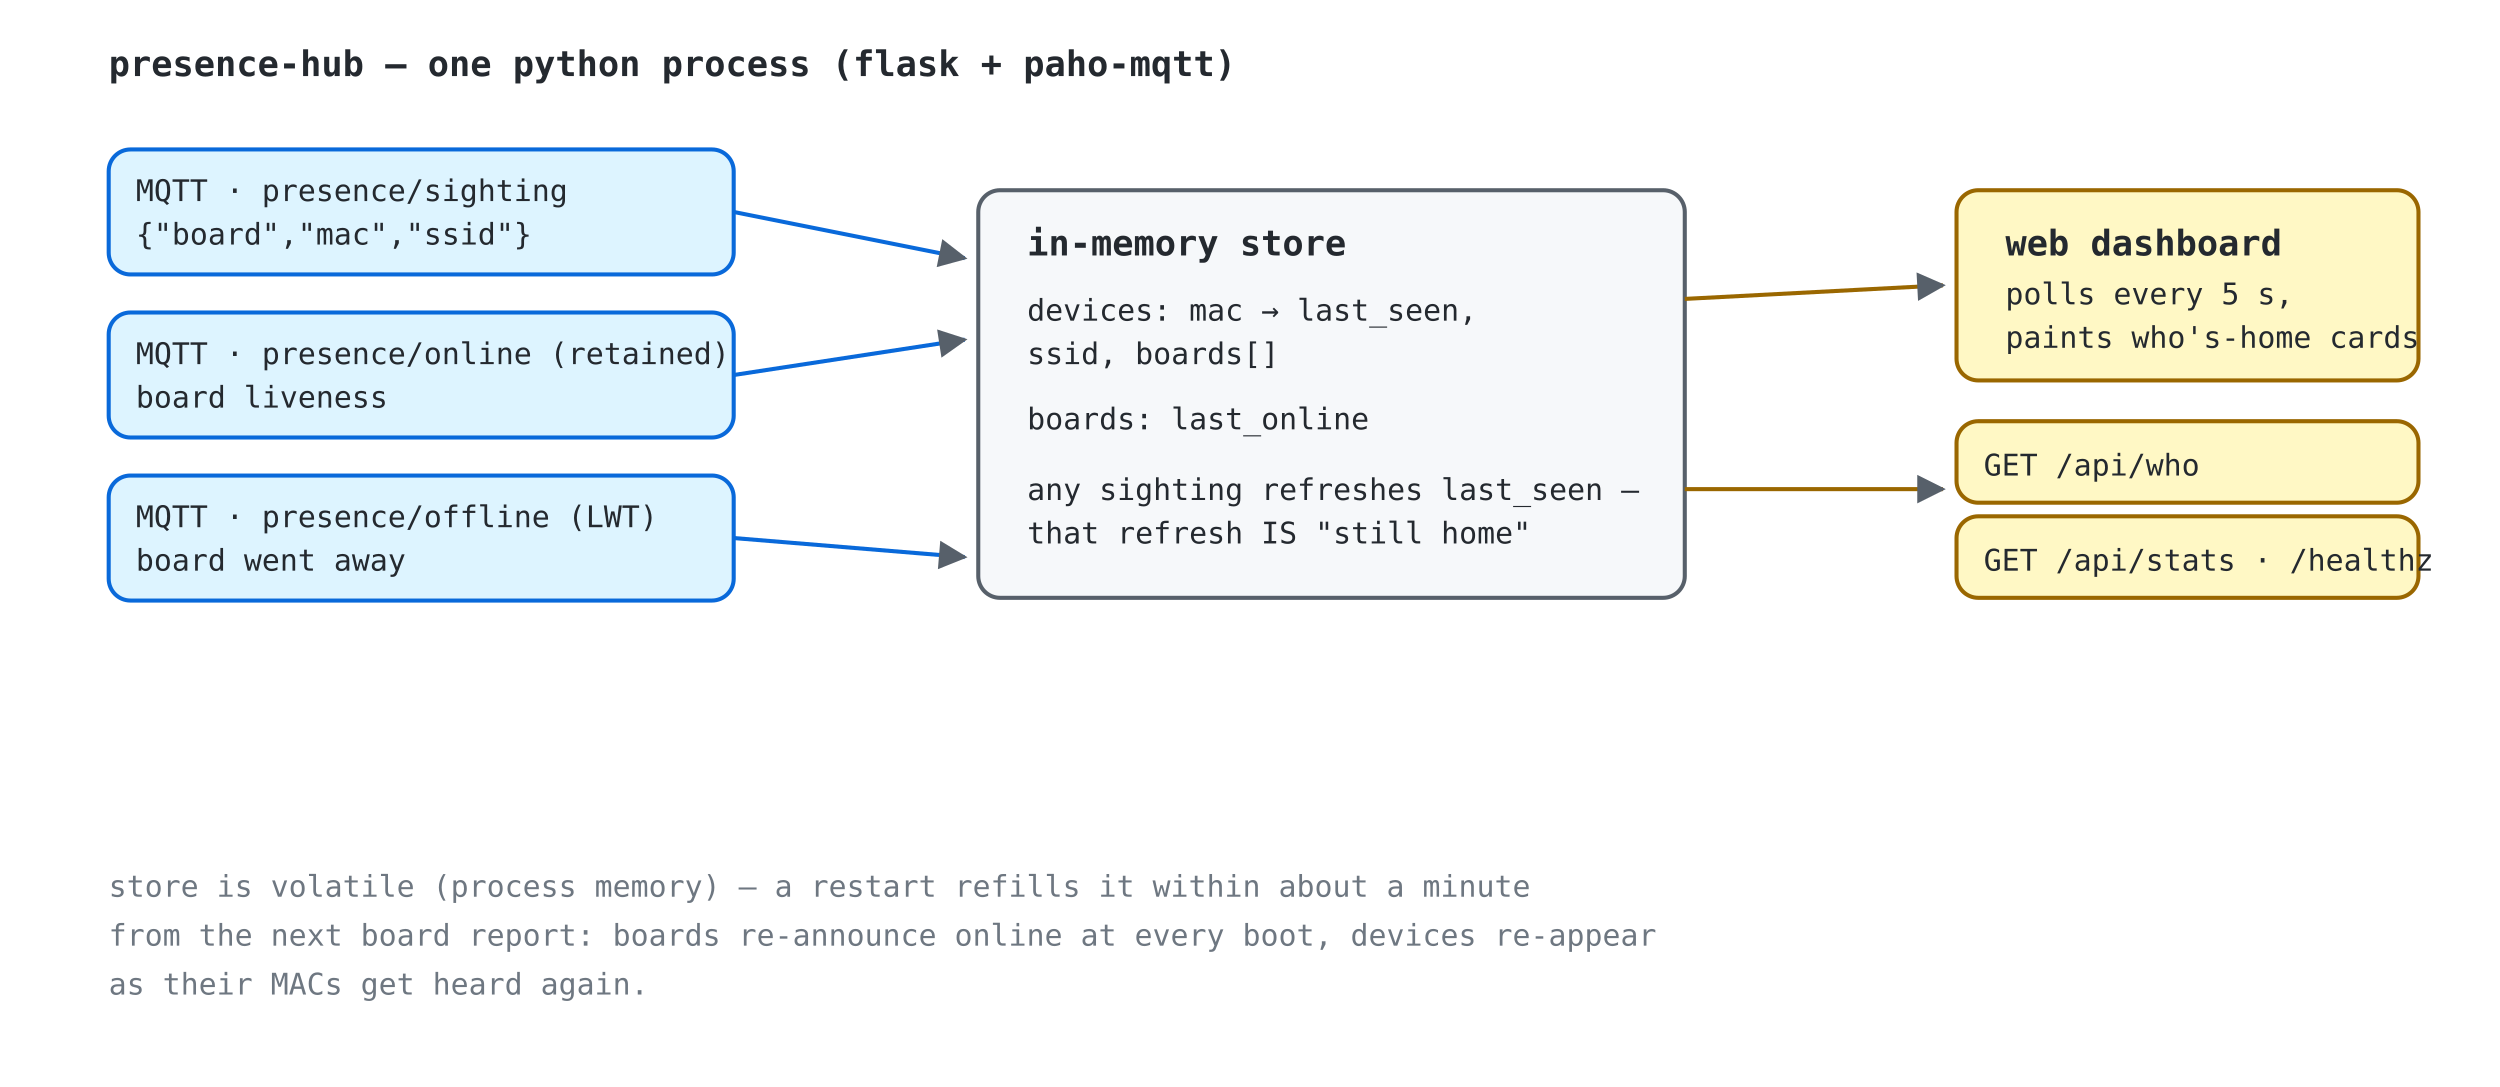
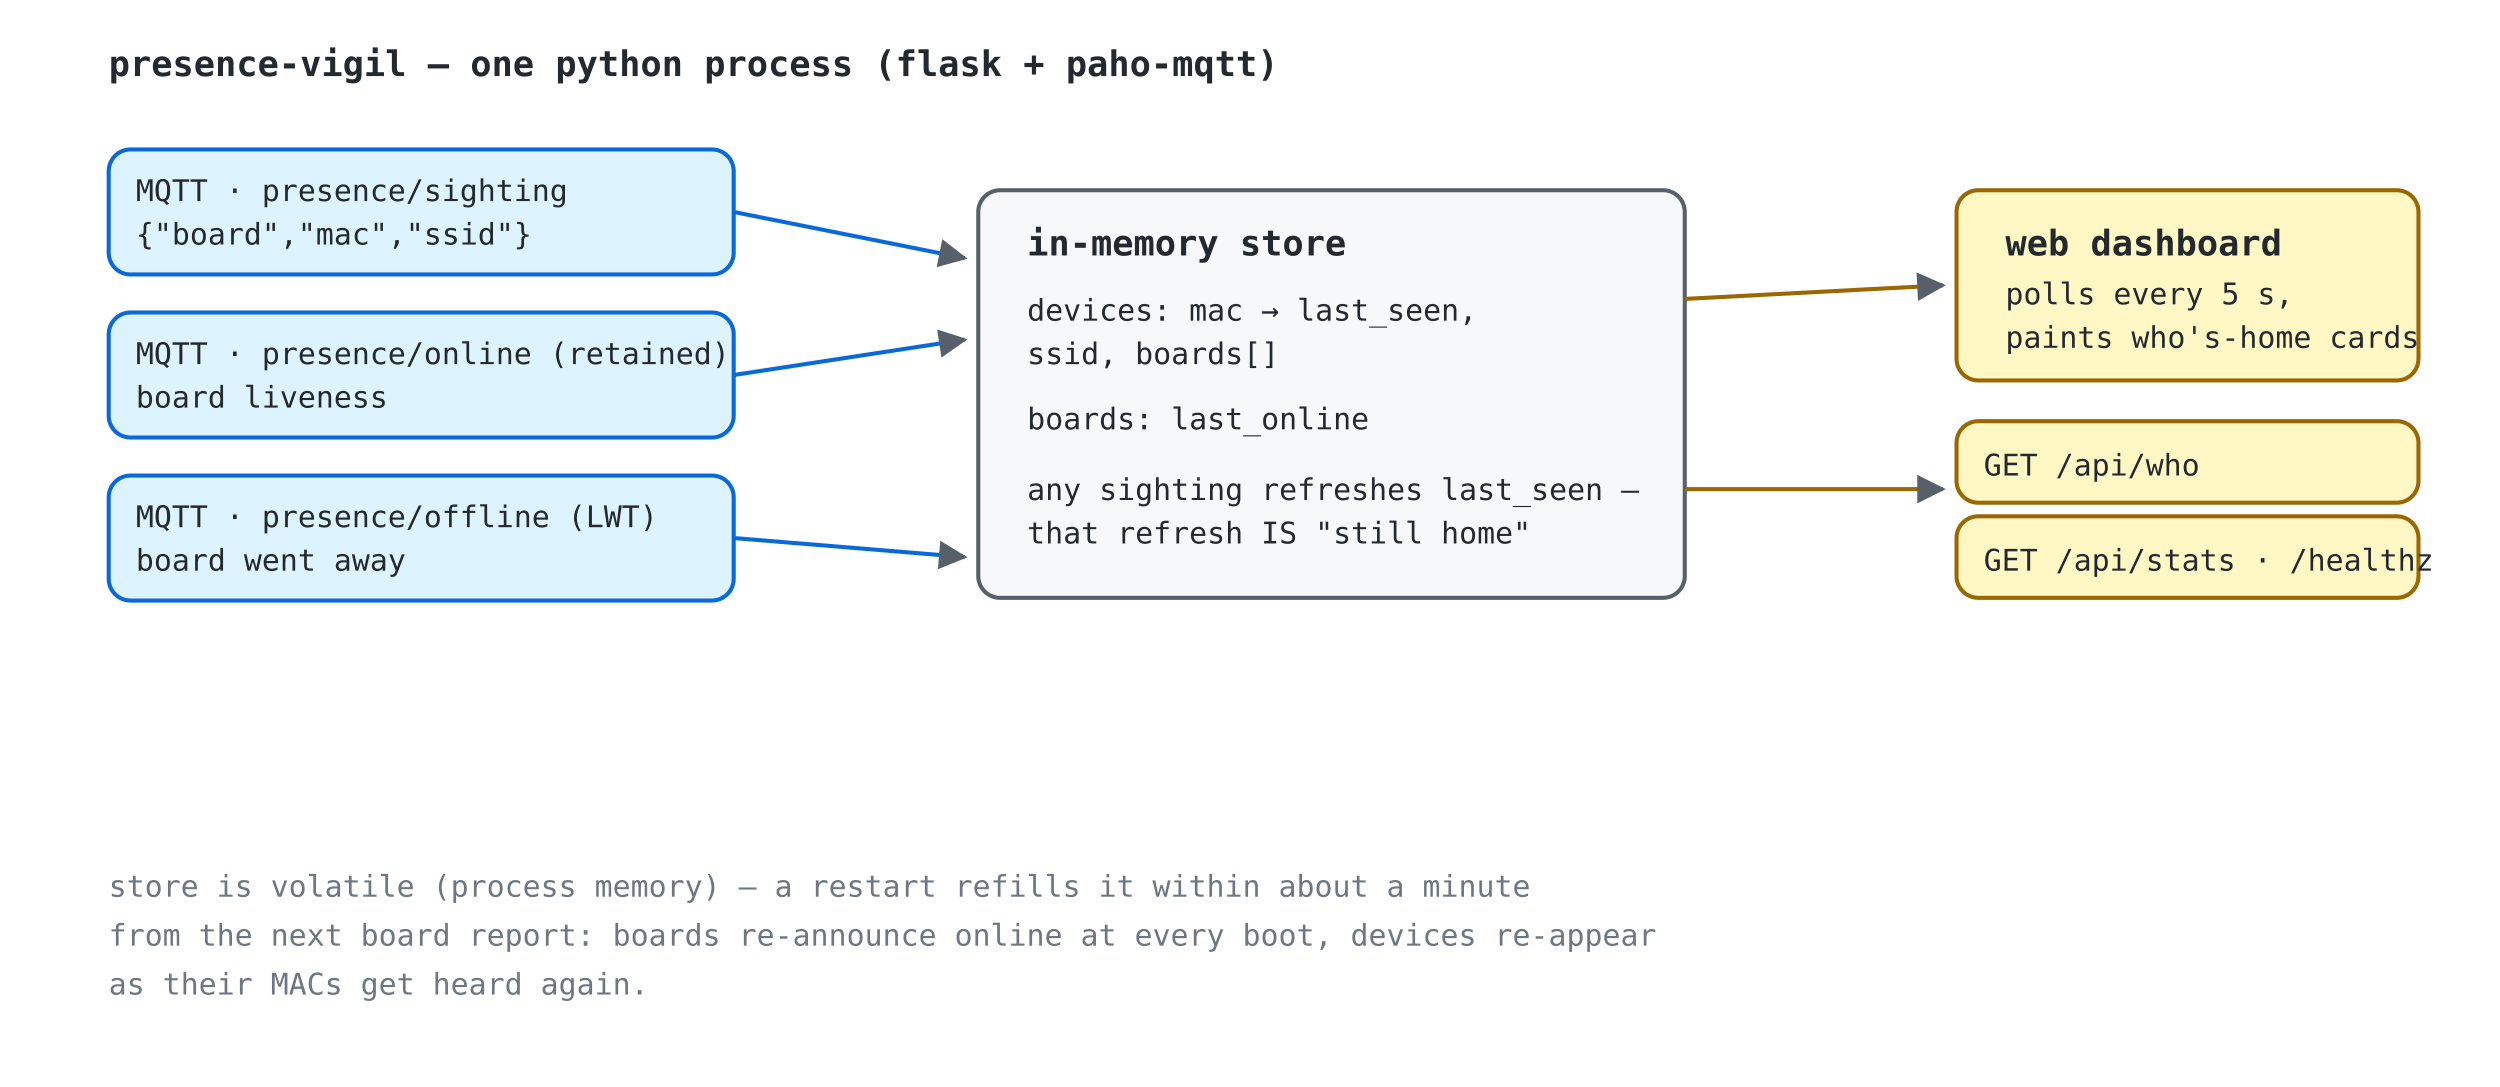
- <svg xmlns="http://www.w3.org/2000/svg" viewBox="0 0 920 400" role="img" aria-label="presence-hub aggregator data flow">
+ <svg xmlns="http://www.w3.org/2000/svg" viewBox="0 0 920 400" role="img" aria-label="presence-vigil aggregator data flow">
  <style>
    text { font-family: ui-monospace, SFMono-Regular, Menlo, Consolas, monospace; fill: #24292f; }
    .box { fill: #f6f8fa; stroke: #57606a; stroke-width: 1.5; rx: 8; }
    .topic{ fill: #ddf4ff; stroke: #0969da; stroke-width: 1.5; rx: 8; }
    .http{ fill: #fff8c5; stroke: #9a6700; stroke-width: 1.5; rx: 8; }
    .ttl { font-weight: 700; font-size: 13px; }
    .sub { font-size: 11px; }
    .lbl { font-size: 11px; fill: #6e7781; }
  </style>
  <defs>
    <marker id="ar" viewBox="0 0 10 10" refX="9" refY="5" markerWidth="7" markerHeight="7" orient="auto-start-reverse">
      <path d="M 0 0 L 10 5 L 0 10 z" fill="#57606a" />
    </marker>
  </defs>
-   <text class="ttl" x="40" y="28">presence-hub — one python process (flask + paho-mqtt)</text>
+   <text class="ttl" x="40" y="28">presence-vigil — one python process (flask + paho-mqtt)</text>
  <rect class="topic" x="40" y="55" width="230" height="46" />
  <text class="sub" x="50" y="74">MQTT · presence/sighting</text>
  <text class="sub" x="50" y="90" fill="#6e7781">{"board","mac","ssid"}</text>
  <rect class="topic" x="40" y="115" width="230" height="46" />
  <text class="sub" x="50" y="134">MQTT · presence/online (retained)</text>
  <text class="sub" x="50" y="150" fill="#6e7781">board liveness</text>
  <rect class="topic" x="40" y="175" width="230" height="46" />
  <text class="sub" x="50" y="194">MQTT · presence/offline (LWT)</text>
  <text class="sub" x="50" y="210" fill="#6e7781">board went away</text>
  <rect class="box" x="360" y="70" width="260" height="150" />
  <text class="ttl" x="378" y="94">in-memory store</text>
  <text class="sub" x="378" y="118">devices: mac → last_seen,</text>
  <text class="sub" x="378" y="134">ssid, boards[]</text>
  <text class="sub" x="378" y="158">boards: last_online</text>
  <text class="sub" x="378" y="184">any sighting refreshes last_seen —</text>
  <text class="sub" x="378" y="200">that refresh IS "still home"</text>
  <rect class="http" x="720" y="70" width="170" height="70" />
  <text class="ttl" x="738" y="94">web dashboard</text>
  <text class="sub" x="738" y="112">polls every 5 s,</text>
  <text class="sub" x="738" y="128">paints who's-home cards</text>
  <rect class="http" x="720" y="155" width="170" height="30" />
  <text class="sub" x="730" y="175">GET /api/who</text>
  <rect class="http" x="720" y="190" width="170" height="30" />
  <text class="sub" x="730" y="210">GET /api/stats · /healthz</text>
  <line x1="270" y1="78" x2="355" y2="95" stroke="#0969da" stroke-width="1.5" marker-end="url(#ar)" />
  <line x1="270" y1="138" x2="355" y2="125" stroke="#0969da" stroke-width="1.5" marker-end="url(#ar)" />
  <line x1="270" y1="198" x2="355" y2="205" stroke="#0969da" stroke-width="1.5" marker-end="url(#ar)" />
  <line x1="620" y1="110" x2="715" y2="105" stroke="#9a6700" stroke-width="1.5" marker-end="url(#ar)" />
  <line x1="620" y1="180" x2="715" y2="180" stroke="#9a6700" stroke-width="1.5" marker-end="url(#ar)" />
  <text class="lbl" x="40" y="330">store is volatile (process memory) — a restart refills it within about a minute</text>
  <text class="lbl" x="40" y="348">from the next board report: boards re-announce online at every boot, devices re-appear</text>
  <text class="lbl" x="40" y="366">as their MACs get heard again.</text>
</svg>
